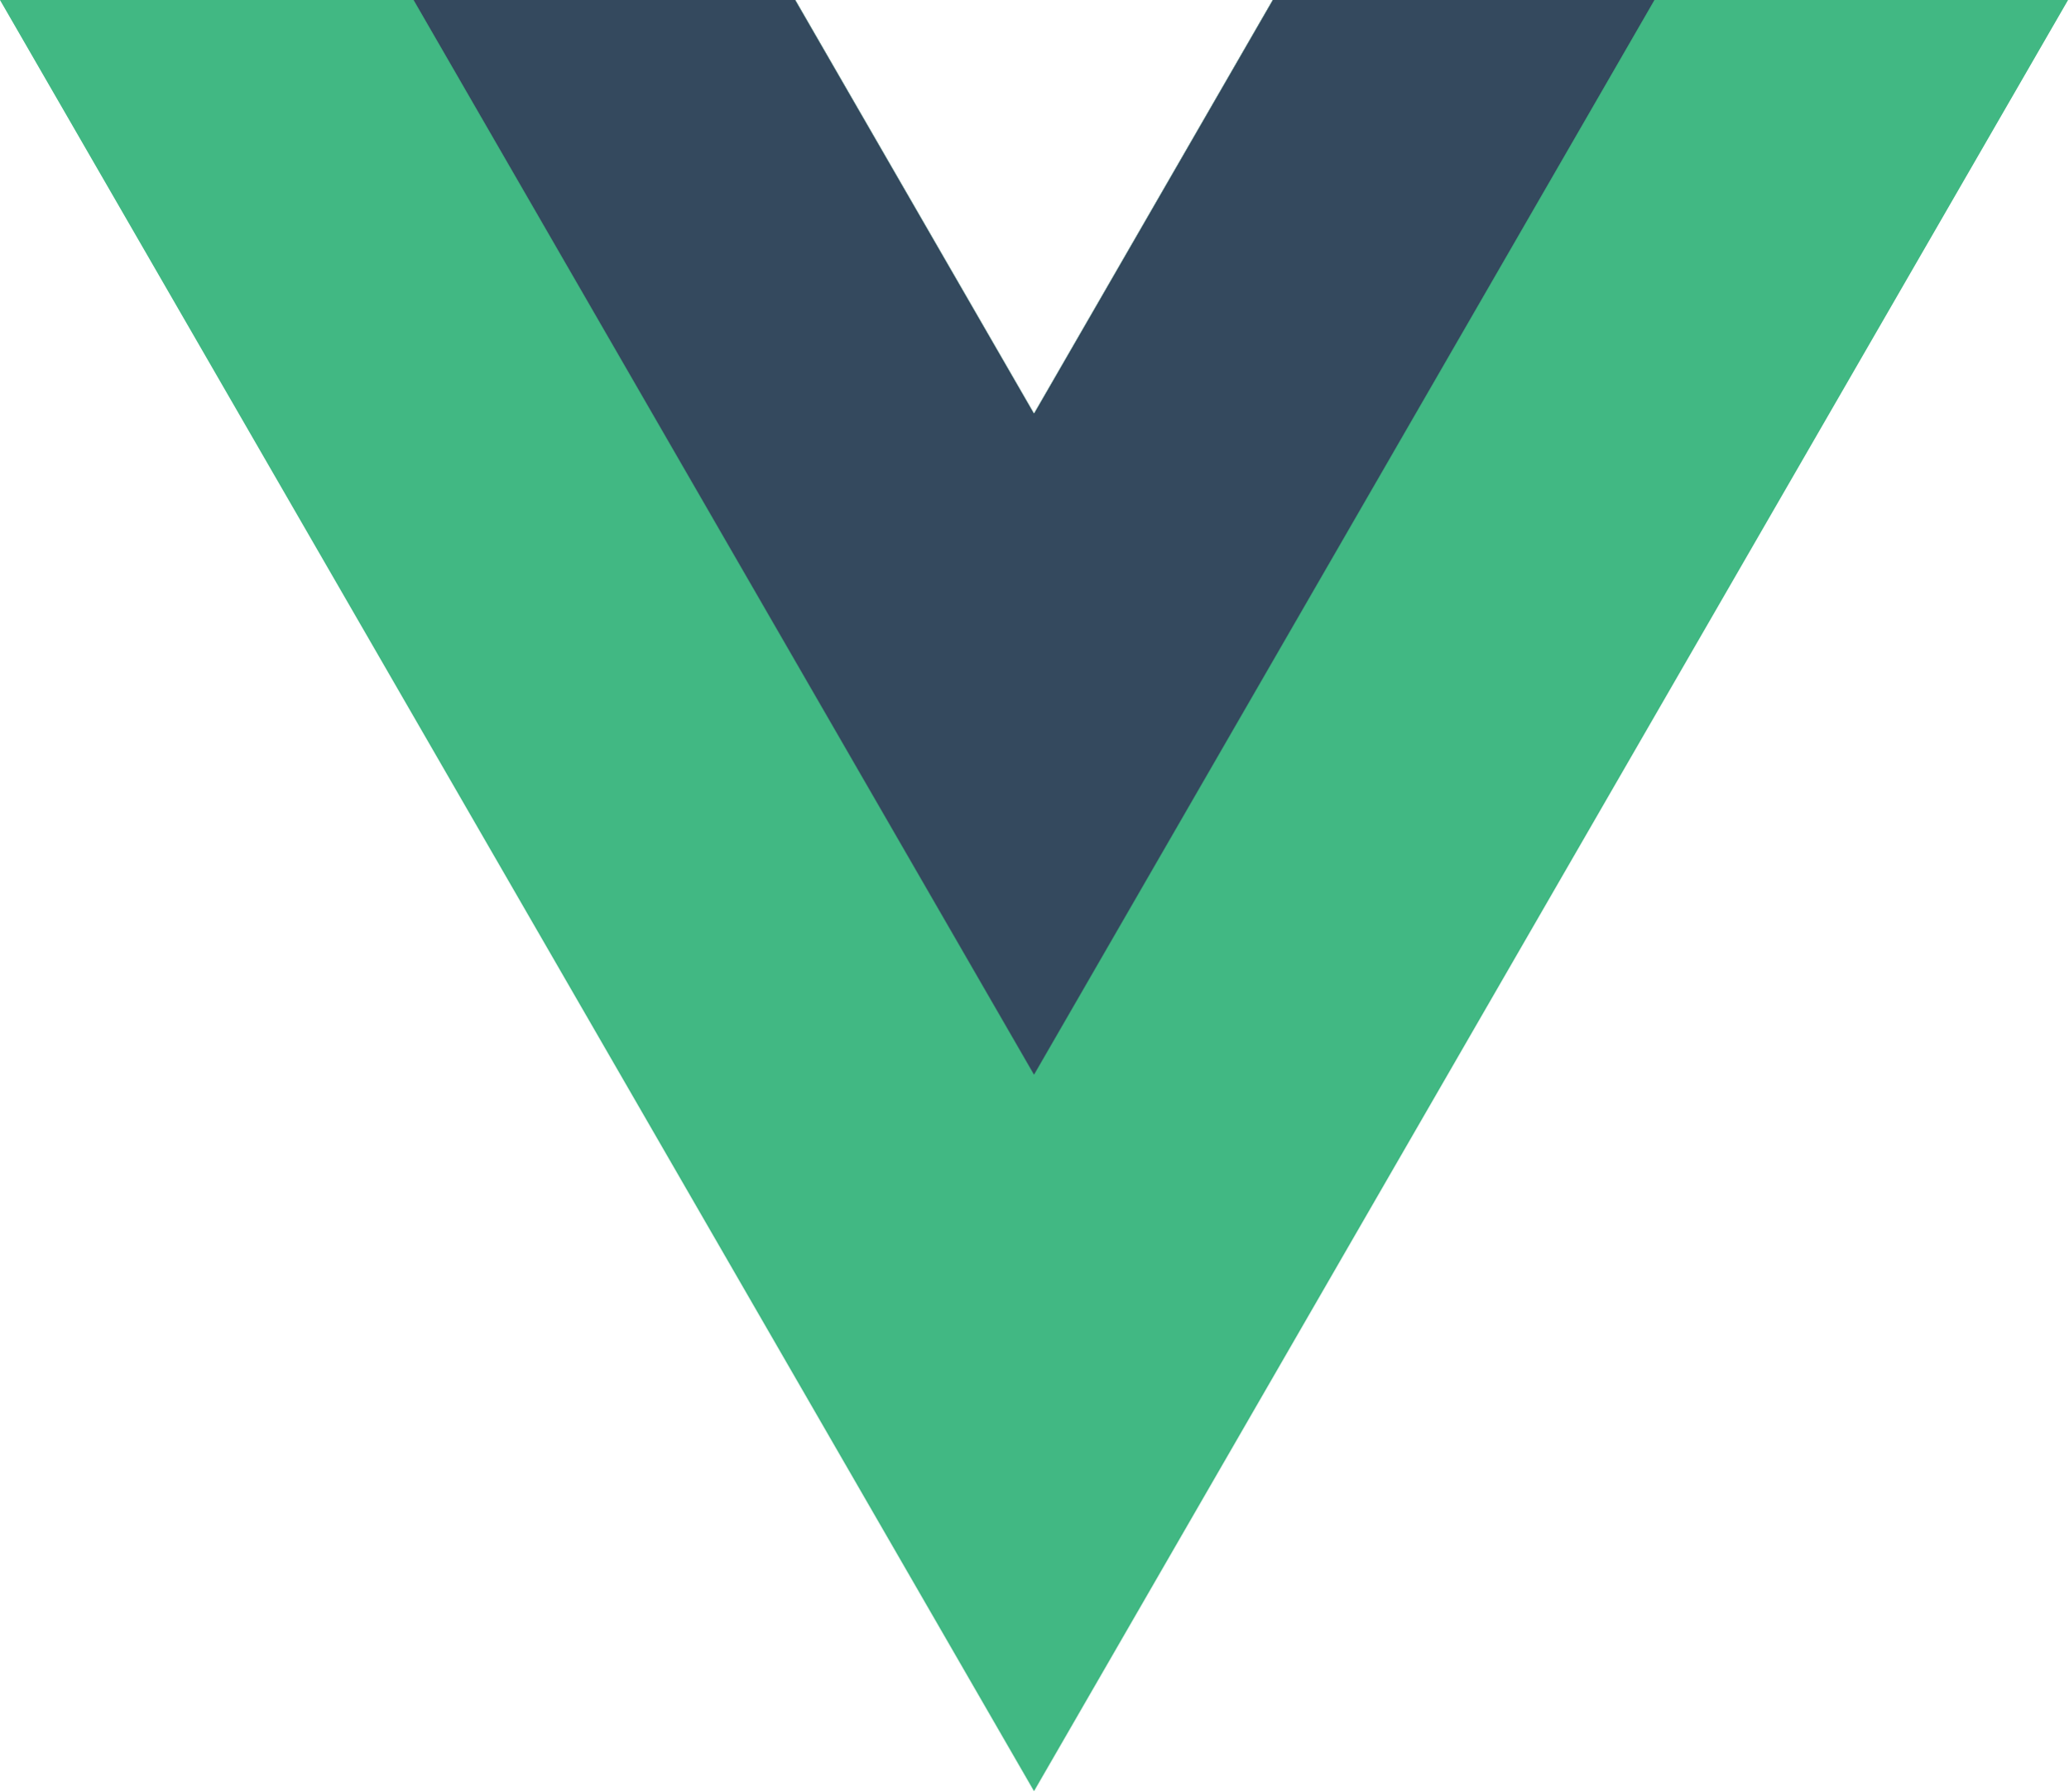
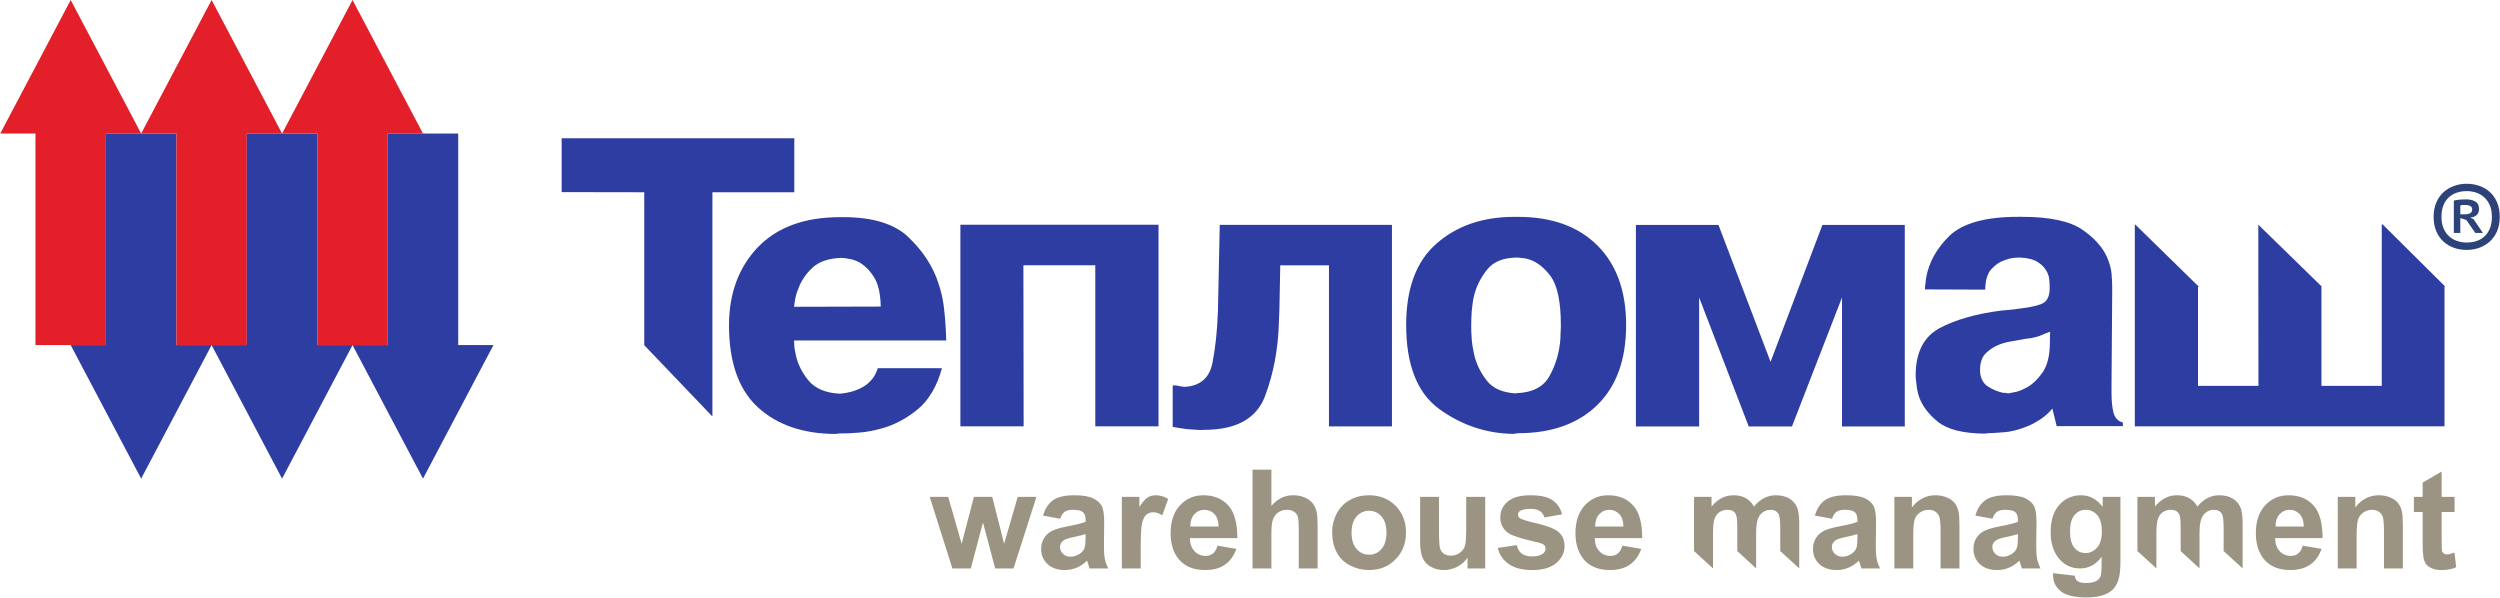
- <svg xmlns="http://www.w3.org/2000/svg" viewBox="0 0 261.76 226.69">
-   <path d="M161.096.001l-30.225 52.351L100.647.001H-.005l130.877 226.688L261.749.001z" fill="#41b883" />
-   <path d="M161.096.001l-30.225 52.351L100.647.001H52.346l78.526 136.01L209.398.001z" fill="#34495e" />
+ <svg xmlns="http://www.w3.org/2000/svg" xml:space="preserve" width="1812px" height="433px" version="1.1" style="shape-rendering:geometricPrecision; text-rendering:geometricPrecision; image-rendering:optimizeQuality; fill-rule:evenodd; clip-rule:evenodd" viewBox="0 0 1810.32 432.68">
+   <defs>
+     <style type="text/css">
+    
+     .fil2 {fill:#E32029}
+     .fil3 {fill:#2D3DA2}
+     .fil4 {fill:#9B9482;fill-rule:nonzero}
+     .fil0 {fill:#2D4278;fill-rule:nonzero}
+     .fil1 {fill:#2D3DA2;fill-rule:nonzero}
+    
+   </style>
+   </defs>
+   <g id="Слой_x0020_1">
+     <path class="fil0" d="M1764.26 167.3c1.24,2.99 2.94,5.49 5.11,7.51 2.17,2.02 4.7,3.55 7.59,4.61 2.89,1.05 6.03,1.58 9.4,1.58 3.26,0 6.33,-0.53 9.22,-1.58 2.9,-1.06 5.44,-2.59 7.64,-4.61 2.2,-2.02 3.93,-4.52 5.2,-7.51 1.26,-2.98 1.9,-6.4 1.9,-10.26 0,-3.85 -0.62,-7.27 -1.86,-10.25 -1.23,-2.99 -2.93,-5.49 -5.1,-7.51 -2.17,-2.02 -4.72,-3.55 -7.64,-4.61 -2.93,-1.05 -6.05,-1.58 -9.36,-1.58 -3.25,0 -6.32,0.53 -9.22,1.58 -2.89,1.06 -5.44,2.59 -7.64,4.61 -2.2,2.02 -3.93,4.52 -5.19,7.51 -1.27,2.98 -1.9,6.4 -1.9,10.25 0,3.86 0.61,7.28 1.85,10.26zm5.2 -18.44c0.9,-2.32 2.16,-4.24 3.79,-5.78 1.63,-1.54 3.56,-2.7 5.79,-3.48 2.23,-0.78 4.67,-1.18 7.32,-1.18 2.53,0 4.9,0.4 7.1,1.18 2.2,0.78 4.12,1.94 5.78,3.48 1.66,1.54 2.97,3.46 3.93,5.78 0.97,2.32 1.45,5.05 1.45,8.18 0,3.2 -0.46,5.95 -1.4,8.27 -0.93,2.33 -2.22,4.26 -3.84,5.79 -1.63,1.54 -3.56,2.68 -5.79,3.44 -2.23,0.75 -4.64,1.12 -7.23,1.12 -2.47,0 -4.82,-0.39 -7.05,-1.17 -2.23,-0.78 -4.18,-1.94 -5.83,-3.48 -1.66,-1.54 -2.97,-3.46 -3.93,-5.78 -0.97,-2.32 -1.45,-5.05 -1.45,-8.19 0,-3.13 0.45,-5.86 1.36,-8.18zm7.59 19.85l4.7 0 0 -10.76 4.34 1.36 6.51 9.4 5.51 0 -6.69 -9.86 -2.53 -1.26c1.81,-0.12 3.33,-0.7 4.57,-1.72 1.23,-1.02 1.85,-2.5 1.85,-4.43 0,-2.59 -0.9,-4.41 -2.71,-5.47 -1.81,-1.05 -3.98,-1.58 -6.51,-1.58 -1.57,0 -3.22,0.08 -4.97,0.23 -1.75,0.15 -3.11,0.37 -4.07,0.67l0 23.42zm13.29 -17.09c0,1.33 -0.48,2.26 -1.45,2.8 -0.96,0.54 -2.32,0.82 -4.07,0.82l-3.07 0 0 -6.42c0.36,-0.18 0.85,-0.29 1.45,-0.32 0.6,-0.03 1.23,-0.04 1.89,-0.04 3.5,0 5.25,1.05 5.25,3.16z" />
+     <path class="fil1" d="M682.04 266.68c-3.62,13.35 -9.72,23.4 -17.8,29.99 -8.08,6.58 -16.8,11.2 -26.04,13.67 -5.43,1.49 -11.04,2.64 -16.14,2.97 -5.26,0.49 -10.22,0.65 -14.66,0.65l-2.79 0.34c-23.41,-0.17 -42.02,-6.59 -56.03,-19.44 -13.84,-12.86 -20.76,-32.62 -20.76,-59.31 0,-23.08 7.09,-42.02 20.92,-56.52 14.01,-14.5 33.94,-21.75 59.31,-21.75l2.81 0c21.25,0 37.24,4.95 47.28,14.83 10.21,9.89 17.46,20.92 21.25,32.79 2.14,6.09 3.46,12.19 4.13,18.12 0.65,5.77 1.15,11.04 1.31,15.49l0.33 8.08 -110.22 0c0,1.15 0.16,2.63 0.16,3.95 0,1.32 0.33,2.8 0.67,4.28 1.16,7.25 4.27,14.17 9.22,20.27 4.93,6.25 12.69,9.55 23.06,10.04 6.6,-0.49 12.54,-2.3 17.47,-5.27 4.94,-3.14 8.41,-7.57 10.04,-13.18l2.98 0 43.5 0zm-44.33 -44.65c-0.16,-10.22 -2.15,-17.62 -5.6,-22.4 -3.31,-4.94 -7.25,-8.41 -11.37,-10.38 -2.14,-0.83 -4.29,-1.65 -6.41,-1.81 -1.99,-0.5 -3.97,-0.66 -5.45,-0.66 -9.05,0.32 -15.98,2.79 -20.6,7.08 -4.61,4.29 -8.07,9.39 -10.04,14.67 -0.99,2.3 -1.82,4.78 -2.31,7.07 -0.34,2.31 -0.83,4.62 -0.99,6.59l62.77 -0.16z" />
+     <polygon class="fil1" points="1635.54,279.49 1635.44,162.73 1681.59,207.76 1681.18,207.45 1681.18,279.49 1724.86,279.49 1724.86,162.73 1725.37,162.42 1771.03,207.76 1770.3,207.45 1770.3,308.78 1767.71,308.78 1546,308.78 1546,162.73 1546.43,162.73 1592.47,207.76 1591.76,207.86 1591.76,279.49 " />
+     <polygon class="fil1" points="741.21,308.76 738.23,308.76 695.4,308.76 695.4,162.79 698.2,162.79 838.91,162.79 838.91,308.76 835.95,308.76 793.11,308.76 793.11,192.11 741.04,192.11 " />
+     <path class="fil1" d="M849.16 309.5l0 -30.32 2.79 0c0.99,0.33 2.15,0.49 3.3,0.67 0.99,0.16 1.99,0.32 2.8,0.32 10.87,-0.66 17.47,-6.26 19.78,-16.64 2.13,-10.55 3.61,-23.4 4.11,-38.39l1.31 -62.28 2.8 0 121.92 0 0 145.97 -2.79 0 -42.83 0 0 -116.64 -35.27 0 -0.65 32.79c0,1.31 -0.17,2.79 -0.17,4.11 0,1.33 -0.16,2.8 -0.16,4.12 -0.51,19.61 -3.97,37.56 -10.06,53.71 -6.1,16.15 -20.76,24.39 -43.98,24.39l-2.98 0.16c-2.95,-0.16 -6.09,-0.49 -9.37,-0.66 -3.31,-0.33 -6.93,-0.99 -10.55,-1.64l0 0.33z" />
+     <path class="fil1" d="M1096.52 314.26c-19.94,-0.17 -38.06,-6.27 -54.21,-17.96 -15.97,-11.55 -24.05,-31.97 -24.05,-60.96 0,-26.53 7.41,-46.3 22.07,-58.99 14.68,-12.85 33.45,-19.28 56.03,-19.28l2.96 0c24.38,0 43.68,6.93 57.51,20.76 13.83,13.84 20.75,33.13 20.75,57.51 0,24.87 -6.92,44.31 -20.75,57.83 -13.83,13.67 -33.13,20.59 -57.51,20.59l-2.96 0.33 0.16 0.17zm1.48 -29.51c11.7,-0.32 19.95,-4.6 24.22,-12.67 4.46,-8.08 7.09,-17.14 7.76,-26.86 0,-1.64 0.16,-3.47 0.16,-5.11 0.16,-1.64 0.16,-3.29 0.16,-4.77 0,-16.65 -2.47,-28.34 -7.25,-35.11 -4.94,-6.59 -10.39,-10.87 -16.32,-12.51 -1.48,-0.5 -3.12,-0.82 -4.6,-0.82 -1.48,-0.33 -2.97,-0.33 -4.29,-0.33 -9.56,0.16 -16.65,3.12 -21.08,8.89 -4.46,5.6 -7.75,12.03 -9.4,18.95 -0.83,3.79 -1.31,7.58 -1.66,11.37 -0.16,3.62 -0.32,6.92 -0.32,9.56 0,2.8 0,5.93 0.32,9.55 0.19,3.63 0.83,7.41 1.66,11.2 1.48,7.09 4.62,13.52 9.06,19.28 4.45,5.93 11.7,9.06 21.42,9.56l0.16 -0.18z" />
+     <polygon class="fil1" points="1230.45,215.45 1230.45,215.78 1230.45,308.87 1227.48,308.87 1184.65,308.87 1184.65,162.89 1187.44,162.89 1244.45,162.89 1282.19,262.07 1319.75,162.89 1322.71,162.89 1379.39,162.89 1379.39,308.87 1376.75,308.87 1333.93,308.87 1333.93,215.78 1333.93,215.45 1297.68,308.87 1294.71,308.87 1266.38,308.87 " />
+     <path class="fil1" d="M1394.03 209.6c0,-1.15 0,-2.63 0.32,-4.12 0.17,-1.49 0.33,-2.97 0.51,-4.29 1.96,-11.2 7.57,-21.25 16.97,-30.48 9.54,-9.05 26.02,-13.67 49.41,-13.67l2.97 0c20.09,0 34.77,3.13 43.66,9.23 8.91,6.09 15,13.02 18.12,20.26 1.66,3.95 2.8,7.91 3.14,11.53 0.33,3.79 0.49,7.09 0.49,9.89l0 1.98 0 1.81 -0.49 66.73 0 3.46 0 3.13c0,5.6 0.49,10.21 1.48,14 0.99,3.62 3.3,6.1 6.74,6.93l0 2.63 -2.79 0 -45.14 0 -3.14 -12.69c-2.63,3.13 -5.59,5.76 -8.56,7.75 -3.12,1.97 -6.26,3.78 -9.23,4.94 -6.1,2.47 -12.03,4.12 -17.46,4.44 -5.45,0.5 -9.07,0.66 -11.04,0.66l-2.79 0.34c-15.65,-0.17 -26.87,-2.97 -33.8,-8.57 -7.07,-5.61 -11.68,-12.03 -13.99,-18.95 -0.67,-2.63 -1.31,-5.27 -1.48,-7.74 -0.34,-2.48 -0.66,-4.78 -0.66,-6.92 0,-16.48 5.77,-27.85 17.13,-34.11 11.37,-6.09 26.52,-10.54 44.99,-12.85 3.46,-0.17 6.42,-0.66 8.89,-0.82 2.79,-0.34 5.26,-0.83 7.25,-0.99 7.25,-0.99 12.19,-2.3 14.66,-3.95 2.47,-1.65 3.95,-4.78 4.11,-9.4l0 -0.99 0 -0.98 0 -1 0 -0.98c0,-0.83 -0.16,-2.14 -0.33,-3.8 -0.16,-1.64 -0.8,-3.78 -1.96,-5.75 -1.15,-2.31 -3.3,-4.46 -6.25,-6.44 -3.14,-1.97 -7.6,-3.12 -13.37,-3.29 -1.32,0 -2.96,0.17 -4.94,0.33 -1.81,0.32 -3.79,0.82 -5.94,1.65 -3.43,1.15 -6.57,3.29 -9.55,6.59 -2.8,3.13 -4.28,8.23 -4.28,14.66l-2.79 0 -40.86 -0.16zm90.61 30.64c-2.31,0.82 -4.29,1.66 -5.77,2.31 -1.31,0.49 -2.63,1.15 -3.78,1.32 -0.83,0.33 -1.48,0.49 -2.15,0.49 -0.67,0.17 -1.32,0.33 -1.8,0.49 -1.66,0.17 -3.3,0.5 -5.13,0.66 -1.8,0.33 -4.11,0.82 -7.06,1.33 -1.18,0.16 -2.98,0.49 -4.78,0.82 -1.98,0.49 -4.13,0.99 -6.09,1.81 -3.63,1.32 -6.93,3.46 -9.73,6.1 -2.97,2.8 -4.45,6.91 -4.45,12.35 0,5.27 1.8,9.23 5.26,11.7 3.63,2.47 7.57,4.11 11.71,4.94l1.8 0c0.51,0.18 1.16,0.34 1.82,0.34 1.64,-0.34 3.63,-0.66 5.93,-1.17 2.32,-0.66 4.62,-1.64 7.1,-2.95 4.27,-2.31 8.05,-5.94 11.68,-11.04 3.46,-5.11 5.28,-12.36 5.28,-21.42l0.16 -8.08z" />
+     <polygon class="fil1" points="406.62,139.14 406.62,100.12 409.52,100.12 575.12,100.12 575.12,139.24 515.81,139.24 515.81,301.34 515.5,301.34 466.44,250 466.44,250.41 466.44,139.24 " />
+     <polygon class="fil2" points="76.55,249.93 25.52,249.93 25.52,96.73 0,96.73 25.52,48.37 51.03,0 76.55,48.37 102.06,96.73 76.55,96.73 " />
+     <polygon class="fil3" points="127.58,96.73 76.55,96.73 76.55,249.93 51.03,249.93 76.55,298.3 102.06,346.66 127.58,298.3 153.09,249.93 127.58,249.93 " />
+     <polygon class="fil2" points="178.61,249.93 127.58,249.93 127.58,96.73 102.06,96.73 127.58,48.37 153.09,0 178.61,48.37 204.12,96.73 178.61,96.73 " />
+     <polygon class="fil3" points="229.64,96.73 178.61,96.73 178.61,249.93 153.09,249.93 178.61,298.3 204.12,346.66 229.64,298.3 255.16,249.93 229.64,249.93 " />
+     <polygon class="fil2" points="280.67,249.93 229.64,249.93 229.64,96.73 204.12,96.73 229.64,48.37 255.16,0 280.67,48.37 306.19,96.73 280.67,96.73 " />
+     <polygon class="fil3" points="331.7,96.73 280.67,96.73 280.67,249.93 255.16,249.93 280.67,298.3 306.19,346.66 331.7,298.3 357.22,249.93 331.7,249.93 " />
+     <polygon class="fil4" points="689.6,411.7 673.19,359.88 686.57,359.88 696.32,393.84 705.2,359.88 718.48,359.88 727.07,393.84 736.93,359.88 750.48,359.88 733.9,411.7 720.62,411.7 711.75,378.42 702.97,411.7 " />
+     <path id="1" class="fil4" d="M767.66 375.69l-12.4 -2.25c1.44,-5.01 3.84,-8.71 7.22,-11.13 3.39,-2.39 8.46,-3.61 15.23,-3.61 6.12,0 10.66,0.72 13.66,2.15 3,1.43 5.1,3.28 6.35,5.51 1.23,2.25 1.85,6.33 1.85,12.26l-0.2 16.09c0,4.56 0.21,7.91 0.63,10.06 0.43,2.15 1.26,4.46 2.5,6.93l-13.58 0c-0.31,-0.92 -0.75,-2.29 -1.26,-4.1 -0.2,-0.79 -0.35,-1.3 -0.49,-1.57 -2.34,2.28 -4.86,3.98 -7.56,5.13 -2.69,1.13 -5.54,1.7 -8.54,1.7 -5.33,0 -9.53,-1.45 -12.59,-4.33 -3.05,-2.9 -4.58,-6.56 -4.58,-10.99 0,-2.92 0.7,-5.53 2.1,-7.8 1.4,-2.28 3.34,-4.04 5.84,-5.28 2.52,-1.23 6.15,-2.29 10.9,-3.21 6.36,-1.16 10.82,-2.28 13.35,-3.31l0 -1.37c0,-2.68 -0.65,-4.56 -1.95,-5.66 -1.3,-1.12 -3.76,-1.67 -7.41,-1.67 -2.46,0 -4.4,0.47 -5.76,1.42 -1.37,0.95 -2.46,2.61 -3.31,5.03zm18.43 11.12c-1.75,0.59 -4.54,1.29 -8.39,2.1 -3.83,0.82 -6.3,1.6 -7.41,2.38 -1.82,1.25 -2.73,2.84 -2.73,4.78 0,1.97 0.71,3.63 2.14,5.03 1.44,1.4 3.25,2.1 5.47,2.1 2.48,0 4.84,-0.81 7.12,-2.43 1.69,-1.25 2.77,-2.76 3.22,-4.6 0.33,-1.16 0.53,-3.38 0.58,-6.63l0 -2.73z" />
+     <path id="2" class="fil4" d="M826.01 411.7l-13.67 0 0 -51.82 12.69 0 0 7.31c2.21,-3.44 4.18,-5.72 5.91,-6.82 1.72,-1.1 3.68,-1.67 5.9,-1.67 3.13,0 6.14,0.88 9.07,2.65l-4.29 11.89c-2.33,-1.48 -4.48,-2.23 -6.43,-2.23 -1.97,0 -3.6,0.53 -4.93,1.6 -1.33,1.08 -2.38,3 -3.13,5.76 -0.75,2.76 -1.12,8.54 -1.12,17.32l0 16.01z" />
+     <path id="3" class="fil4" d="M881.62 395.21l13.67 2.33c-1.76,5.01 -4.53,8.83 -8.29,11.42 -3.78,2.6 -8.53,3.9 -14.26,3.9 -8.97,0 -15.63,-2.95 -20,-8.88 -3.38,-4.74 -5.08,-10.67 -5.08,-17.75 0,-8.59 2.25,-15.32 6.75,-20.2 4.48,-4.88 10.14,-7.33 16.97,-7.33 7.74,0 13.82,2.55 18.25,7.61 4.3,4.88 6.41,12.69 6.35,23.43l-34.36 0c0.07,4.03 1.18,7.18 3.33,9.46 2.13,2.29 4.81,3.42 7.99,3.42 2.15,0 3.95,-0.58 5.42,-1.75 1.46,-1.18 2.54,-3.06 3.26,-5.66zm0.78 -13.86c-0.06,-3.98 -1.06,-6.98 -3.01,-9.03 -1.97,-2.04 -4.33,-3.08 -7.13,-3.08 -3,0 -5.46,1.09 -7.41,3.23 -1.96,2.14 -2.93,5.1 -2.93,8.88l20.48 0z" />
+     <path id="4" class="fil4" d="M920.66 340.17l0 26.24c4.43,-5.19 9.73,-7.78 15.9,-7.71 3.14,0 5.98,0.58 8.55,1.77 2.56,1.16 4.48,2.66 5.76,4.48 1.27,1.83 2.12,3.84 2.58,6.06 0.45,2.2 0.68,5.64 0.68,10.34l0 30.35 -13.65 0 0 -27.43c0,-5.47 -0.27,-8.92 -0.78,-10.35 -0.54,-1.43 -1.45,-2.56 -2.79,-3.41 -1.33,-0.83 -2.98,-1.27 -4.93,-1.27 -2.28,0 -4.31,0.55 -6.09,1.67 -1.8,1.1 -3.12,2.76 -3.97,4.98 -0.84,2.2 -1.26,5.49 -1.26,9.84l0 25.97 -13.66 0 0 -71.53 13.66 0z" />
+     <path id="5" class="fil4" d="M964.66 385.05c0,-4.55 1.13,-8.96 3.36,-13.23 2.25,-4.24 5.45,-7.51 9.58,-9.75 4.13,-2.24 8.69,-3.37 13.71,-3.37 7.87,0 14.3,2.57 19.32,7.66 5.01,5.12 7.51,11.54 7.51,19.27 0,7.88 -2.53,14.39 -7.61,19.52 -5.07,5.15 -11.45,7.71 -19.12,7.71 -4.75,0 -9.28,-1.06 -13.58,-3.21 -4.29,-2.15 -7.56,-5.3 -9.81,-9.46 -2.23,-4.17 -3.36,-9.21 -3.36,-15.14zm14.06 0.78c0,5.15 1.21,9.08 3.66,11.81 2.43,2.73 5.45,4.1 9.03,4.1 3.58,0 6.56,-1.37 8.97,-4.1 2.4,-2.73 3.62,-6.7 3.62,-11.91 0,-5.06 -1.22,-8.98 -3.62,-11.71 -2.41,-2.73 -5.39,-4.09 -8.97,-4.09 -3.58,0 -6.6,1.36 -9.03,4.09 -2.45,2.73 -3.66,6.68 -3.66,11.81z" />
+     <path id="6" class="fil4" d="M1062.74 411.7l0 -7.82c-1.9,2.8 -4.38,5 -7.48,6.6 -3.08,1.58 -6.33,2.38 -9.71,2.38 -3.45,0 -6.54,-0.76 -9.31,-2.28 -2.76,-1.53 -4.76,-3.68 -6.01,-6.45 -1.23,-2.76 -1.85,-6.59 -1.85,-11.47l0 -32.78 13.66 0 0 23.8c0,7.3 0.25,11.74 0.73,13.38 0.5,1.63 1.4,2.93 2.73,3.89 1.33,0.99 3.05,1.47 5.13,1.47 2.35,0 4.45,-0.63 6.3,-1.9 1.84,-1.27 3.11,-2.86 3.79,-4.78 0.69,-1.91 1.04,-6.6 1.04,-14.01l0 -21.85 13.75 0 0 51.82 -12.77 0z" />
+     <path id="7" class="fil4" d="M1084.59 396.86l13.75 -2.05c0.59,2.66 1.77,4.71 3.57,6.11 1.78,1.38 4.31,2.08 7.56,2.08 3.51,0 6.15,-0.68 7.89,-2.05 1.19,-0.9 1.8,-2.11 1.87,-3.59 0,-1.05 -0.33,-1.9 -0.98,-2.55 -0.65,-0.72 -2.18,-1.37 -4.58,-1.95 -11.06,-2.47 -18.09,-4.65 -21.09,-6.53 -4.09,-2.8 -6.14,-6.71 -6.14,-11.72 0,-4.48 1.78,-8.26 5.36,-11.31 3.58,-3.07 9.08,-4.6 16.5,-4.6 7.08,0 12.36,1.17 15.81,3.46 3.45,2.32 5.81,5.75 7.11,10.31l-12.87 2.34c-0.52,-2.02 -1.59,-3.57 -3.17,-4.63 -1.6,-1.09 -3.83,-1.62 -6.69,-1.62 -3.58,0 -6.15,0.48 -7.71,1.47 -1.04,0.71 -1.55,1.66 -1.55,2.83 0,0.98 0.45,1.78 1.36,2.43 1.24,0.91 5.5,2.21 12.78,3.91 7.29,1.68 12.39,3.73 15.32,6.15 2.86,2.46 4.3,5.86 4.3,10.14 0,4.75 -1.99,8.84 -5.97,12.26 -3.96,3.41 -9.81,5.11 -17.55,5.11 -7.09,0 -12.71,-1.43 -16.84,-4.3 -4.13,-2.84 -6.81,-6.76 -8.04,-11.7z" />
+     <path id="8" class="fil4" d="M1174.84 395.21l13.67 2.33c-1.76,5.01 -4.53,8.83 -8.29,11.42 -3.78,2.6 -8.53,3.9 -14.26,3.9 -8.97,0 -15.64,-2.95 -20,-8.88 -3.38,-4.74 -5.08,-10.67 -5.08,-17.75 0,-8.59 2.25,-15.32 6.74,-20.2 4.48,-4.88 10.15,-7.33 16.98,-7.33 7.74,0 13.82,2.55 18.25,7.61 4.3,4.88 6.41,12.69 6.34,23.43l-34.35 0c0.06,4.03 1.18,7.18 3.33,9.46 2.13,2.29 4.81,3.42 7.99,3.42 2.15,0 3.95,-0.58 5.41,-1.75 1.47,-1.18 2.55,-3.06 3.27,-5.66zm0.78 -13.86c-0.07,-3.98 -1.06,-6.98 -3.01,-9.03 -1.97,-2.04 -4.33,-3.08 -7.13,-3.08 -3,0 -5.46,1.09 -7.41,3.23 -1.97,2.14 -2.93,5.1 -2.93,8.88l20.48 0z" />
+     <path id="9" class="fil4" d="M1226.75 359.88l12.69 0 0 7.02c4.55,-5.53 9.93,-8.27 16.11,-8.2 3.31,0 6.19,0.68 8.62,2.05 2.45,1.37 4.45,3.41 6.02,6.15 2.26,-2.79 4.73,-4.85 7.36,-6.2 2.63,-1.33 5.44,-2 8.44,-2 3.76,0 6.99,0.77 9.66,2.3 2.66,1.53 4.61,3.8 5.85,6.78 0.91,2.21 1.39,5.79 1.46,10.74l0 33.18 -13.76 -12.6 0 -16.97c0,-5.28 -0.45,-8.62 -1.36,-10.05 -1.23,-1.95 -3.18,-2.9 -5.85,-2.84 -1.96,0 -3.76,0.59 -5.43,1.77 -1.64,1.16 -2.86,2.86 -3.64,5.11 -0.79,2.25 -1.19,5.81 -1.19,10.69l0 24.89 -13.65 -12.6 0 -15.8c0,-5.15 -0.24,-8.39 -0.68,-9.76 -0.45,-1.5 -1.2,-2.58 -2.25,-3.26 -1.04,-0.69 -2.47,-1.04 -4.3,-1.04 -2.13,0 -4.05,0.57 -5.7,1.72 -1.66,1.13 -2.84,2.76 -3.56,4.88 -0.72,2.11 -1.08,5.66 -1.08,10.67l0 25.19 -13.76 -12.6 0 -39.22z" />
+     <path id="10" class="fil4" d="M1326.68 375.69l-12.39 -2.25c1.43,-5.01 3.83,-8.71 7.21,-11.13 3.39,-2.39 8.46,-3.61 15.24,-3.61 6.11,0 10.65,0.72 13.65,2.15 3,1.43 5.1,3.28 6.35,5.51 1.23,2.25 1.85,6.33 1.85,12.26l-0.2 16.09c0,4.56 0.21,7.91 0.63,10.06 0.43,2.15 1.26,4.46 2.5,6.93l-13.58 0c-0.31,-0.92 -0.75,-2.29 -1.26,-4.1 -0.2,-0.79 -0.35,-1.3 -0.48,-1.57 -2.35,2.28 -4.87,3.98 -7.57,5.13 -2.69,1.13 -5.54,1.7 -8.54,1.7 -5.33,0 -9.53,-1.45 -12.59,-4.33 -3.05,-2.9 -4.58,-6.56 -4.58,-10.99 0,-2.92 0.7,-5.53 2.1,-7.8 1.4,-2.28 3.35,-4.04 5.84,-5.28 2.52,-1.23 6.15,-2.29 10.9,-3.21 6.36,-1.16 10.82,-2.28 13.35,-3.31l0 -1.37c0,-2.68 -0.65,-4.56 -1.95,-5.66 -1.3,-1.12 -3.76,-1.67 -7.41,-1.67 -2.46,0 -4.39,0.47 -5.76,1.42 -1.36,0.95 -2.46,2.61 -3.31,5.03zm18.43 11.12c-1.75,0.59 -4.54,1.29 -8.39,2.1 -3.83,0.82 -6.3,1.6 -7.41,2.38 -1.82,1.25 -2.73,2.84 -2.73,4.78 0,1.97 0.71,3.63 2.15,5.03 1.43,1.4 3.24,2.1 5.46,2.1 2.48,0 4.84,-0.81 7.13,-2.43 1.68,-1.25 2.76,-2.76 3.21,-4.6 0.33,-1.16 0.53,-3.38 0.58,-6.63l0 -2.73z" />
+     <path id="11" class="fil4" d="M1418.99 411.7l-13.66 0 0 -26.45c0,-5.6 -0.29,-9.23 -0.88,-10.88 -0.58,-1.66 -1.55,-2.93 -2.88,-3.81 -1.33,-0.88 -2.91,-1.32 -4.73,-1.32 -2.41,0 -4.56,0.65 -6.44,1.95 -1.89,1.3 -3.17,3.02 -3.85,5.13 -0.68,2.12 -1.03,6.06 -1.03,11.86l0 23.52 -13.66 0 0 -51.82 12.69 0 0 7.61c4.55,-5.86 10.24,-8.79 17.07,-8.79 3,0 5.76,0.55 8.3,1.62 2.53,1.06 4.44,2.44 5.71,4.14 1.26,1.7 2.15,3.63 2.63,5.82 0.48,2.18 0.73,5.24 0.73,9.21l0 32.21z" />
+     <path id="12" class="fil4" d="M1442.89 375.69l-12.39 -2.25c1.43,-5.01 3.83,-8.71 7.21,-11.13 3.4,-2.39 8.46,-3.61 15.24,-3.61 6.11,0 10.66,0.72 13.66,2.15 2.99,1.43 5.09,3.28 6.34,5.51 1.23,2.25 1.85,6.33 1.85,12.26l-0.2 16.09c0,4.56 0.22,7.91 0.63,10.06 0.44,2.15 1.27,4.46 2.5,6.93l-13.57 0c-0.32,-0.92 -0.75,-2.29 -1.27,-4.1 -0.2,-0.79 -0.35,-1.3 -0.48,-1.57 -2.35,2.28 -4.86,3.98 -7.56,5.13 -2.7,1.13 -5.55,1.7 -8.54,1.7 -5.33,0 -9.53,-1.45 -12.6,-4.33 -3.04,-2.9 -4.58,-6.56 -4.58,-10.99 0,-2.92 0.7,-5.53 2.1,-7.8 1.4,-2.28 3.35,-4.04 5.85,-5.28 2.51,-1.23 6.14,-2.29 10.89,-3.21 6.36,-1.16 10.83,-2.28 13.36,-3.31l0 -1.37c0,-2.68 -0.65,-4.56 -1.95,-5.66 -1.3,-1.12 -3.77,-1.67 -7.41,-1.67 -2.47,0 -4.4,0.47 -5.77,1.42 -1.36,0.95 -2.46,2.61 -3.31,5.03zm18.44 11.12c-1.75,0.59 -4.55,1.29 -8.4,2.1 -3.83,0.82 -6.29,1.6 -7.41,2.38 -1.81,1.25 -2.73,2.84 -2.73,4.78 0,1.97 0.72,3.63 2.15,5.03 1.43,1.4 3.25,2.1 5.46,2.1 2.48,0 4.85,-0.81 7.13,-2.43 1.68,-1.25 2.76,-2.76 3.21,-4.6 0.34,-1.16 0.54,-3.38 0.59,-6.63l0 -2.73z" />
+     <path id="13" class="fil4" d="M1486.81 415.11l15.7 1.85c0.27,1.83 0.89,3.1 1.85,3.81 1.3,0.97 3.32,1.47 6.06,1.47 3.57,0 6.28,-0.55 8.1,-1.67 1.16,-0.71 2.08,-1.85 2.73,-3.41 0.38,-1.1 0.62,-3.18 0.68,-6.25l0 -7.61c-4.09,5.6 -9.31,8.4 -15.62,8.4 -6.89,0 -12.39,-2.94 -16.49,-8.78 -3.18,-4.7 -4.78,-10.48 -4.78,-17.37 0,-8.66 2.1,-15.29 6.3,-19.92 4.19,-4.61 9.39,-6.93 15.57,-6.93 6.36,0 11.64,2.8 15.81,8.39l0 -7.21 12.87 0 0 46.55c0,6.11 -0.5,10.66 -1.52,13.66 -1,3 -2.41,5.35 -4.23,7.08 -1.83,1.71 -4.24,3.06 -7.27,4.04 -3.04,0.97 -6.88,1.47 -11.56,1.47 -8.8,0 -15.03,-1.5 -18.69,-4.5 -3.68,-2.99 -5.51,-6.79 -5.51,-11.41 0,-0.46 0,-1.01 0,-1.66zm12.29 -30.35c0,5.53 1.06,9.55 3.21,12.05 2.15,2.51 4.75,3.76 7.81,3.76 3.32,0 6.15,-1.3 8.5,-3.9 2.33,-2.61 3.51,-6.48 3.51,-11.62 0,-5.4 -1.11,-9.38 -3.33,-11.94 -2.2,-2.58 -5,-3.87 -8.38,-3.87 -3.26,0 -5.96,1.27 -8.11,3.82 -2.15,2.53 -3.21,6.43 -3.21,11.7z" />
+     <path id="14" class="fil4" d="M1547.88 359.88l12.69 0 0 7.02c4.55,-5.53 9.93,-8.27 16.11,-8.2 3.31,0 6.19,0.68 8.62,2.05 2.45,1.37 4.45,3.41 6.01,6.15 2.27,-2.79 4.74,-4.85 7.37,-6.2 2.63,-1.33 5.44,-2 8.44,-2 3.76,0 6.99,0.77 9.66,2.3 2.66,1.53 4.61,3.8 5.84,6.78 0.92,2.21 1.4,5.79 1.47,10.74l0 33.18 -13.76 -12.6 0 -16.97c0,-5.28 -0.45,-8.62 -1.36,-10.05 -1.23,-1.95 -3.18,-2.9 -5.85,-2.84 -1.96,0 -3.76,0.59 -5.43,1.77 -1.64,1.16 -2.86,2.86 -3.64,5.11 -0.79,2.25 -1.19,5.81 -1.19,10.69l0 24.89 -13.65 -12.6 0 -15.8c0,-5.15 -0.24,-8.39 -0.69,-9.76 -0.45,-1.5 -1.19,-2.58 -2.24,-3.26 -1.04,-0.69 -2.47,-1.04 -4.3,-1.04 -2.13,0 -4.05,0.57 -5.7,1.72 -1.66,1.13 -2.84,2.76 -3.56,4.88 -0.72,2.11 -1.08,5.66 -1.08,10.67l0 25.19 -13.76 -12.6 0 -39.22z" />
+     <path id="15" class="fil4" d="M1667.61 395.21l13.67 2.33c-1.76,5.01 -4.53,8.83 -8.29,11.42 -3.78,2.6 -8.53,3.9 -14.26,3.9 -8.98,0 -15.64,-2.95 -20,-8.88 -3.38,-4.74 -5.08,-10.67 -5.08,-17.75 0,-8.59 2.25,-15.32 6.74,-20.2 4.48,-4.88 10.15,-7.33 16.98,-7.33 7.74,0 13.82,2.55 18.25,7.61 4.3,4.88 6.41,12.69 6.34,23.43l-34.35 0c0.06,4.03 1.18,7.18 3.33,9.46 2.13,2.29 4.81,3.42 7.99,3.42 2.15,0 3.95,-0.58 5.41,-1.75 1.47,-1.18 2.55,-3.06 3.27,-5.66zm0.78 -13.86c-0.07,-3.98 -1.07,-6.98 -3.01,-9.03 -1.97,-2.04 -4.33,-3.08 -7.13,-3.08 -3,0 -5.46,1.09 -7.41,3.23 -1.97,2.14 -2.93,5.1 -2.93,8.88l20.48 0z" />
+     <path id="16" class="fil4" d="M1740.12 411.7l-13.66 0 0 -26.45c0,-5.6 -0.3,-9.23 -0.88,-10.88 -0.58,-1.66 -1.55,-2.93 -2.88,-3.81 -1.33,-0.88 -2.91,-1.32 -4.73,-1.32 -2.41,0 -4.56,0.65 -6.44,1.95 -1.89,1.3 -3.17,3.02 -3.85,5.13 -0.68,2.12 -1.03,6.06 -1.03,11.86l0 23.52 -13.66 0 0 -51.82 12.69 0 0 7.61c4.55,-5.86 10.24,-8.79 17.07,-8.79 3,0 5.76,0.55 8.29,1.62 2.54,1.06 4.45,2.44 5.72,4.14 1.26,1.7 2.15,3.63 2.63,5.82 0.48,2.18 0.73,5.24 0.73,9.21l0 32.21z" />
+     <path id="17" class="fil4" d="M1777.58 359.88l0 10.93 -9.36 0 0 20.88c0,4.23 0.08,6.68 0.25,7.36 0.15,0.69 0.56,1.27 1.21,1.77 0.65,0.48 1.43,0.73 2.33,0.73 1.25,0 3.07,-0.46 5.48,-1.36l1.27 10.62c-3.2,1.44 -6.83,2.12 -10.93,2.05 -2.48,0 -4.69,-0.4 -6.64,-1.21 -1.95,-0.82 -3.4,-1.89 -4.35,-3.22 -0.93,-1.33 -1.56,-3.11 -1.9,-5.33 -0.26,-1.61 -0.41,-4.85 -0.48,-9.66l0 -22.63 -6.34 0 0 -10.93 6.34 0 0 -10.34 13.76 -8.01 0 18.35 9.36 0z" />
+   </g>
</svg>
